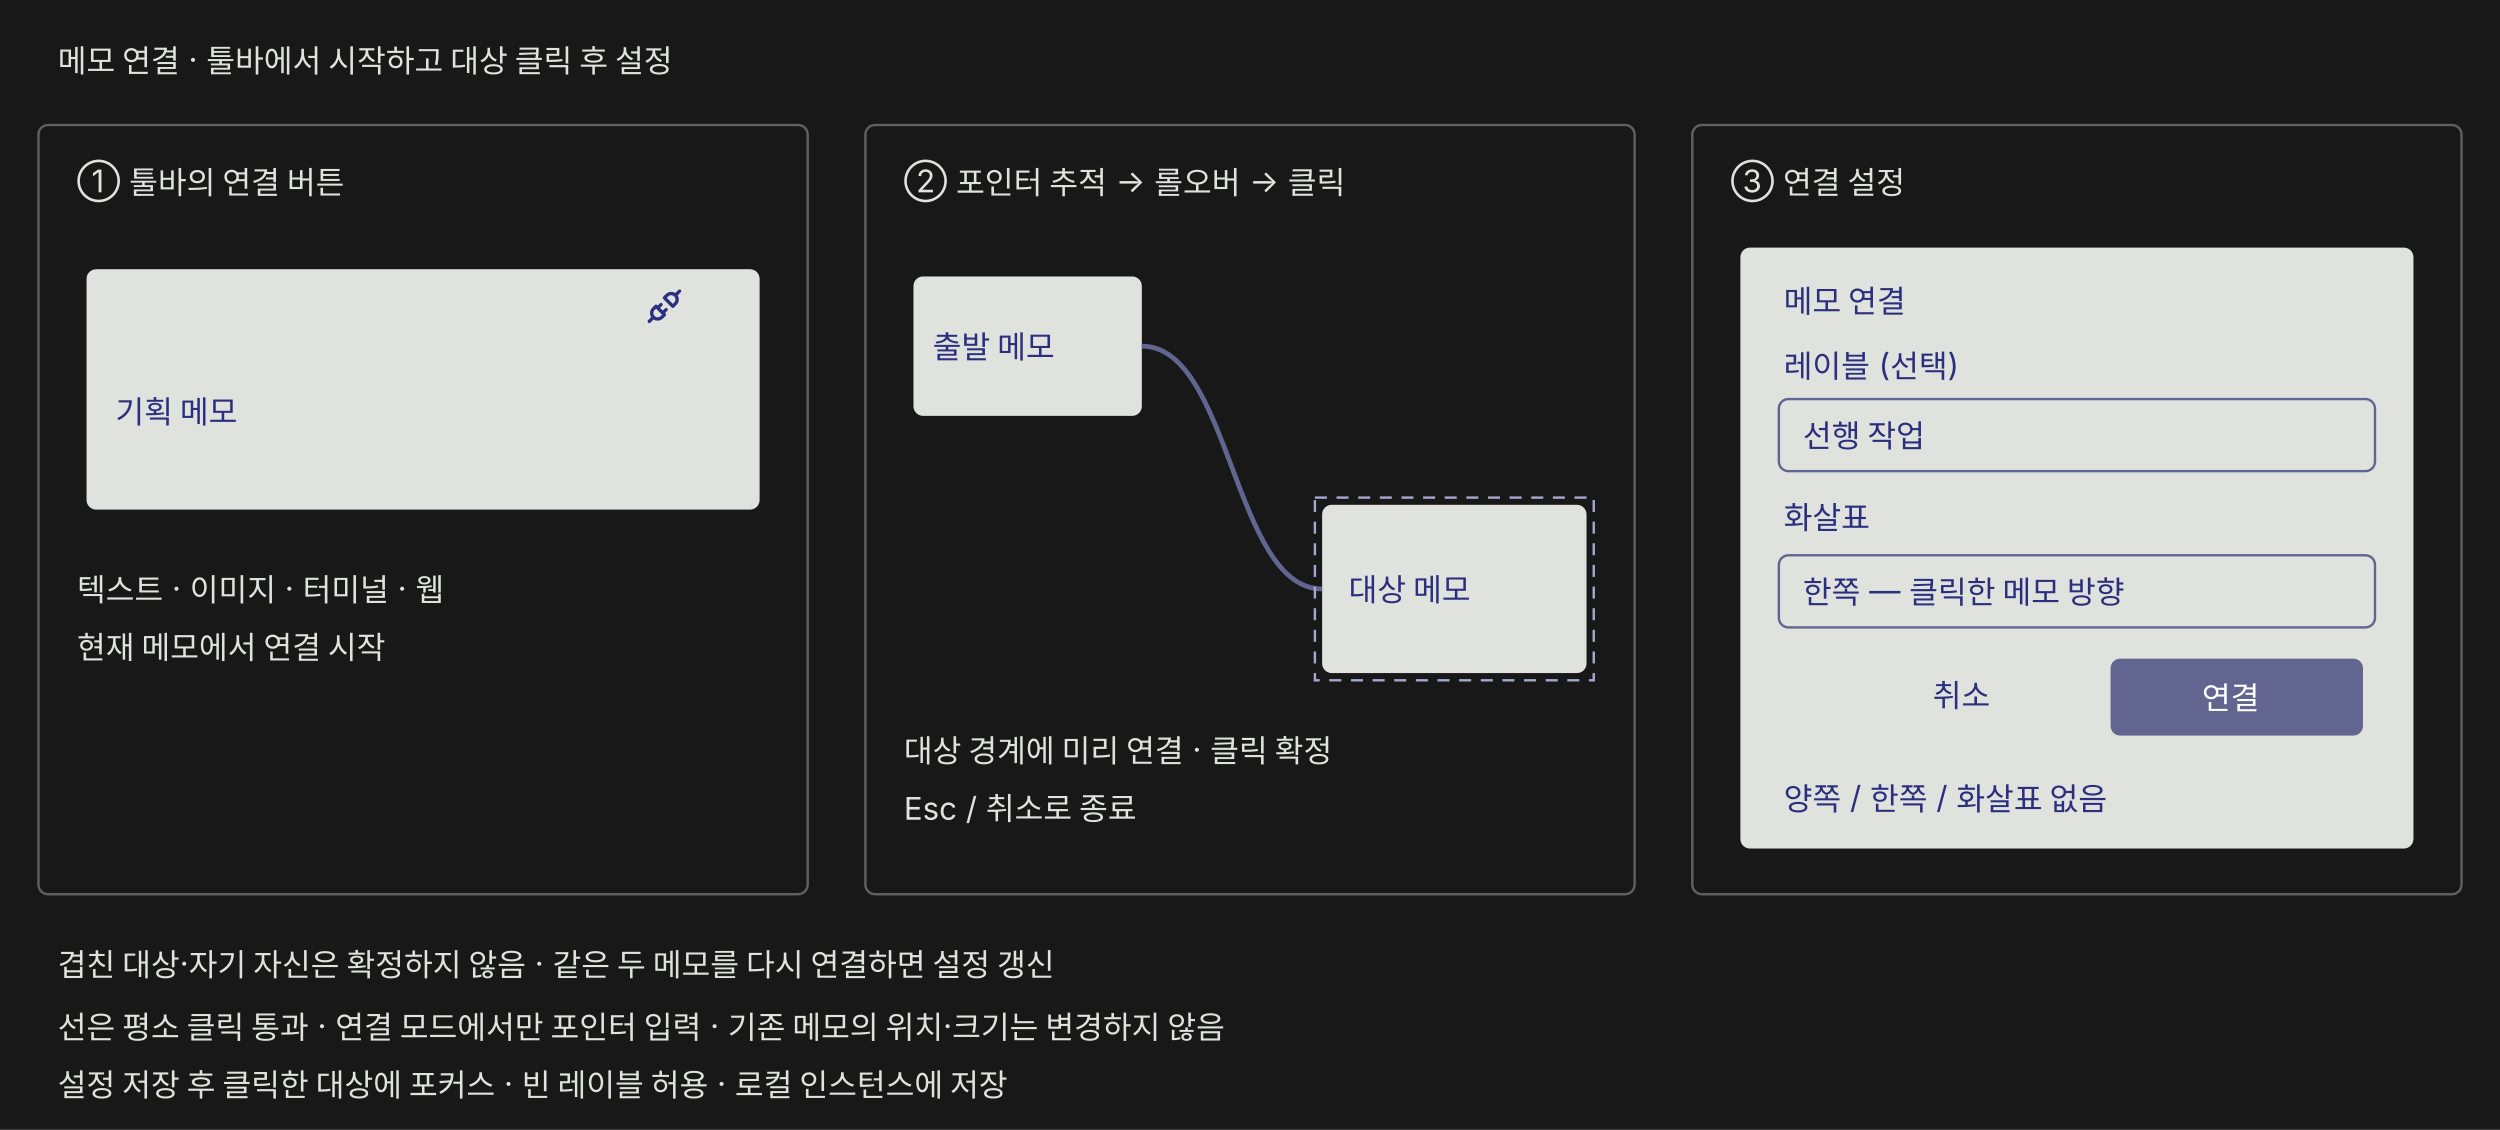
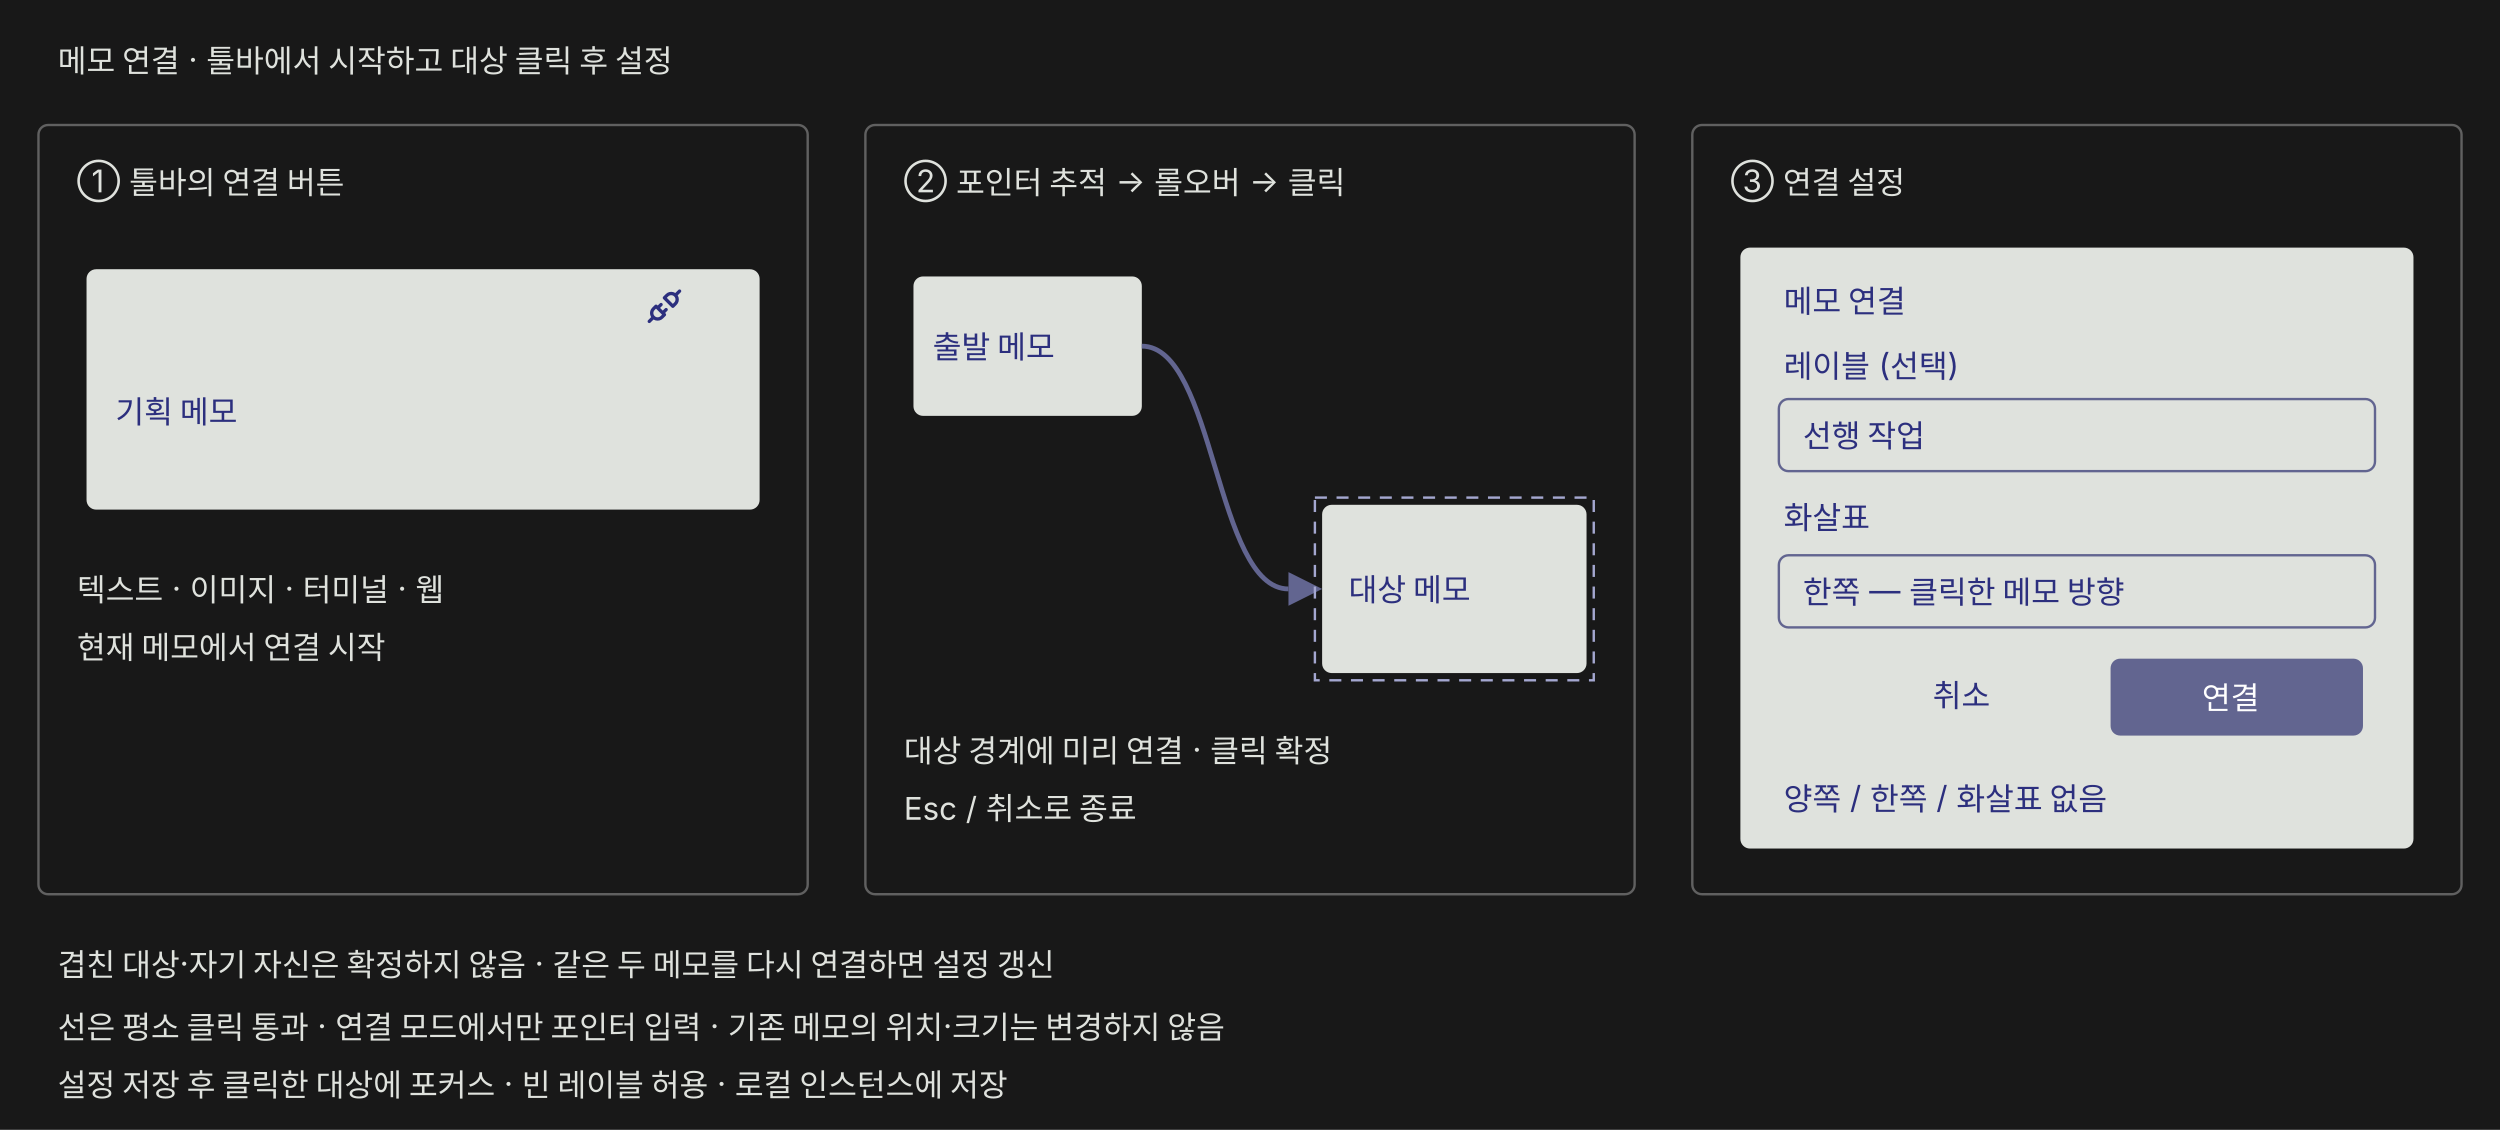
<svg xmlns="http://www.w3.org/2000/svg" width="1040" height="470" viewBox="0 0 1040 470">
  <rect width="1040" height="470" fill="#181818" />
  <g font-family="-apple-system,sans-serif" font-size="13" fill="#dfe2dd">
    <text x="24" y="30">메모 연결 · 툴바에서 시작하고 대상 클릭 후 설정</text>
    <g fill="none" stroke="#606060">
      <rect x="16" y="52" width="320" height="320" rx="4" />
      <rect x="360" y="52" width="320" height="320" rx="4" />
      <rect x="704" y="52" width="320" height="320" rx="4" />
    </g>
    <text x="32" y="80">① 툴바의 연결 버튼</text>
    <rect x="36" y="112" width="280" height="100" rx="4" fill="#dfe2dd" />
    <text x="48" y="176" fill="#2c2f7e">기획 메모</text>
    <g transform="translate(268 119) scale(.7)" fill="none" stroke="#2c2f7e" stroke-width="2" stroke-linecap="round" stroke-linejoin="round">
      <path d="M7 12l5 5l-1.5 1.5a3.536 3.536 0 1 1 -5 -5l1.5 -1.5M17 12l-5 -5l1.5 -1.5a3.536 3.536 0 1 1 5 5l-1.5 1.5M3 21l2.5 -2.5M18.5 5.5l2.5 -2.5M10 11l-2 2M13 14l-2 2" />
    </g>
    <text x="32" y="250">텍스트 · 이미지 · 터미널 · 웹</text>
    <text x="32" y="274">현재 메모에서 연결 시작</text>
    <text x="376" y="80">② 포인터 추적 → 롤오버 → 클릭</text>
    <g fill="#dfe2dd">
      <rect x="380" y="115" width="95" height="58" rx="4" />
      <rect x="550" y="210" width="110" height="70" rx="4" />
    </g>
-     <path d="M475 144C512 144 513 245 550 245" fill="none" stroke="#626590" stroke-width="2" />
+     <path d="M475 144C505.5 144 505.5 245 536 245" fill="none" stroke="#626590" stroke-width="2" />
+     <path d="M550 245l-14 -7v14z" fill="#626590" />
    <rect x="547" y="207" width="116" height="76" fill="none" stroke="#a4a7d0" stroke-dasharray="5 4" />
    <text x="388" y="149" fill="#2c2f7e">출발 메모</text>
    <text x="561" y="250" fill="#2c2f7e">대상 메모</text>
    <text x="376" y="317">대상 경계에 미리 연결 · 클릭 확정</text>
    <text x="376" y="341">Esc / 취소로 종료</text>
    <text x="720" y="80">③ 연결 설정</text>
    <rect x="724" y="103" width="280" height="250" rx="4" fill="#dfe2dd" />
    <g fill="#2c2f7e">
      <text x="742" y="130">메모 연결</text>
      <text x="742" y="157">레이블 (선택)</text>
      <rect x="740" y="166" width="248" height="30" fill="none" stroke="#626590" rx="4" />
      <text x="750" y="186">선행 작업</text>
      <text x="742" y="220">화살표</text>
      <rect x="740" y="231" width="248" height="30" fill="none" stroke="#626590" rx="4" />
      <text x="750" y="251">한쪽 — 클릭한 메모 방향</text>
      <text x="804" y="294">취소</text>
      <rect x="878" y="274" width="105" height="32" rx="4" fill="#626590" />
      <text x="916" y="295" fill="#fff">연결</text>
      <text x="742" y="337">양쪽 / 한쪽 / 화살표 없음</text>
    </g>
    <text x="24" y="406">겹친 대상·자기 자신은 확정하지 않음 · 같은 두 메모를 다시 연결하면 설정 갱신</text>
    <text x="24" y="432">선은 평소 클릭 통과 · 연결 모드에서만 포인터 입력 · 기존 메모의 위치·크기는 변경하지 않음</text>
    <text x="24" y="456">설정 저장 후 클릭한 대상에 포커스 · 빈 레이블 허용 · 로컬 인스턴스에 저장</text>
  </g>
</svg>
